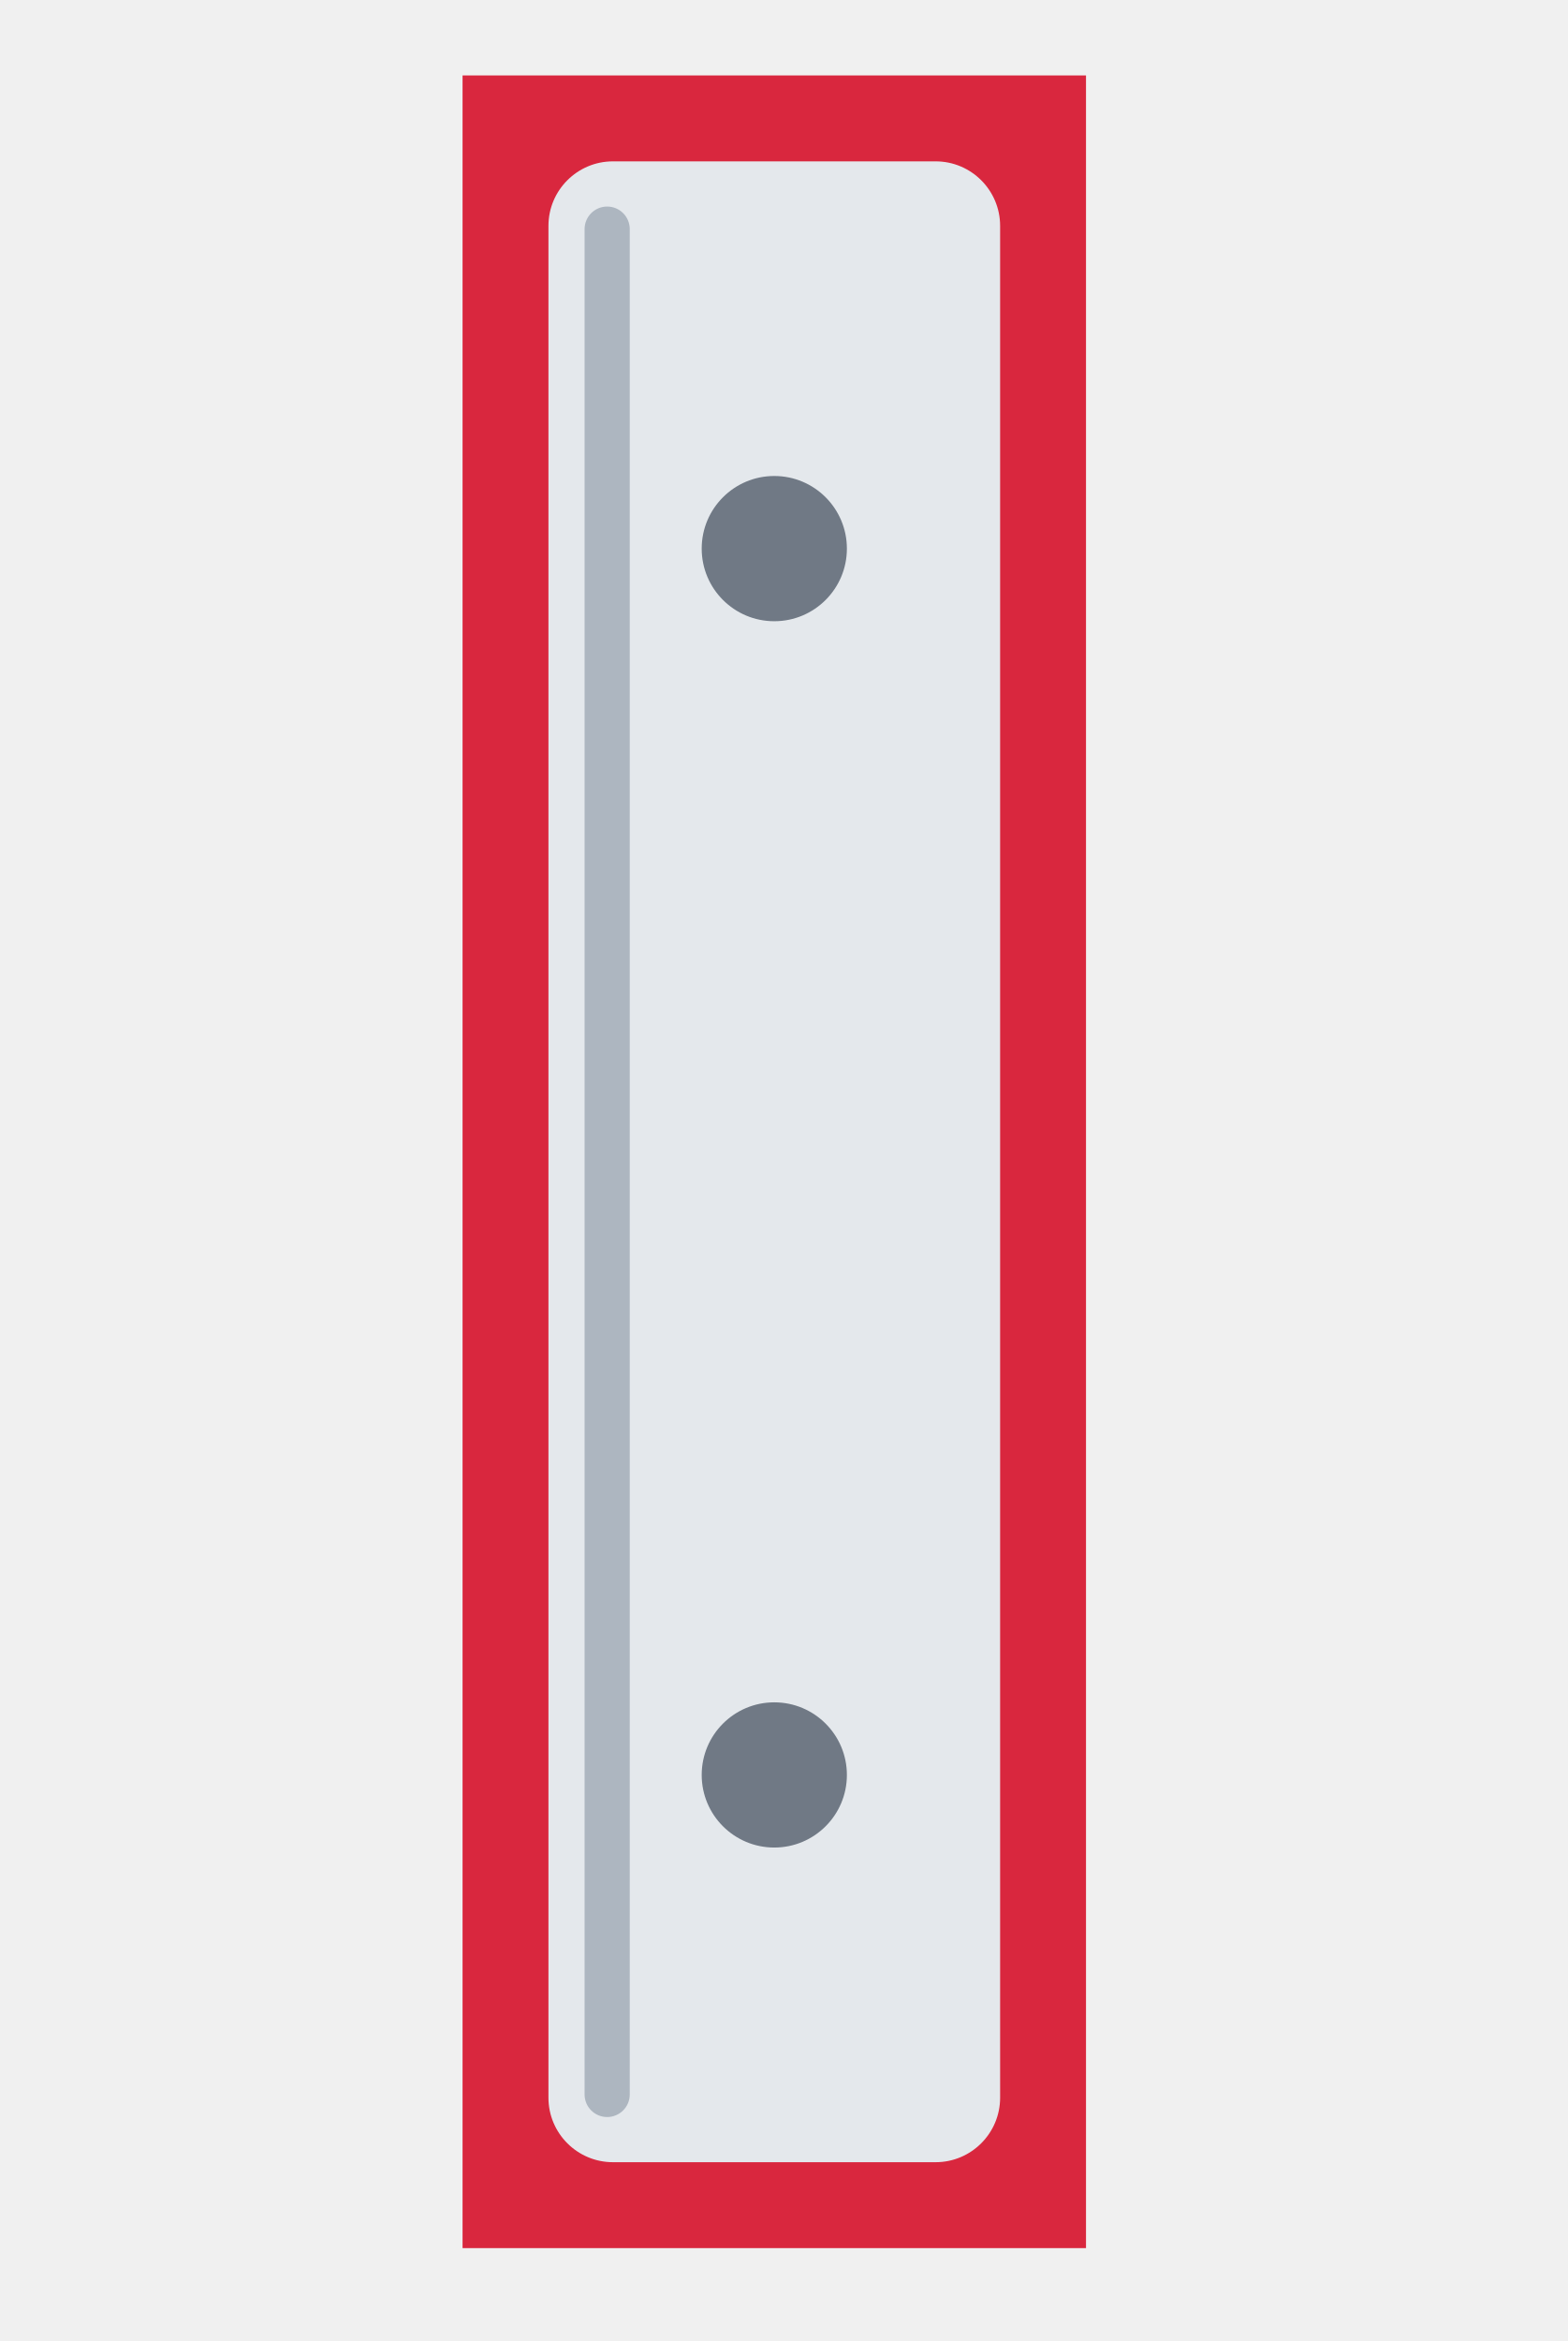
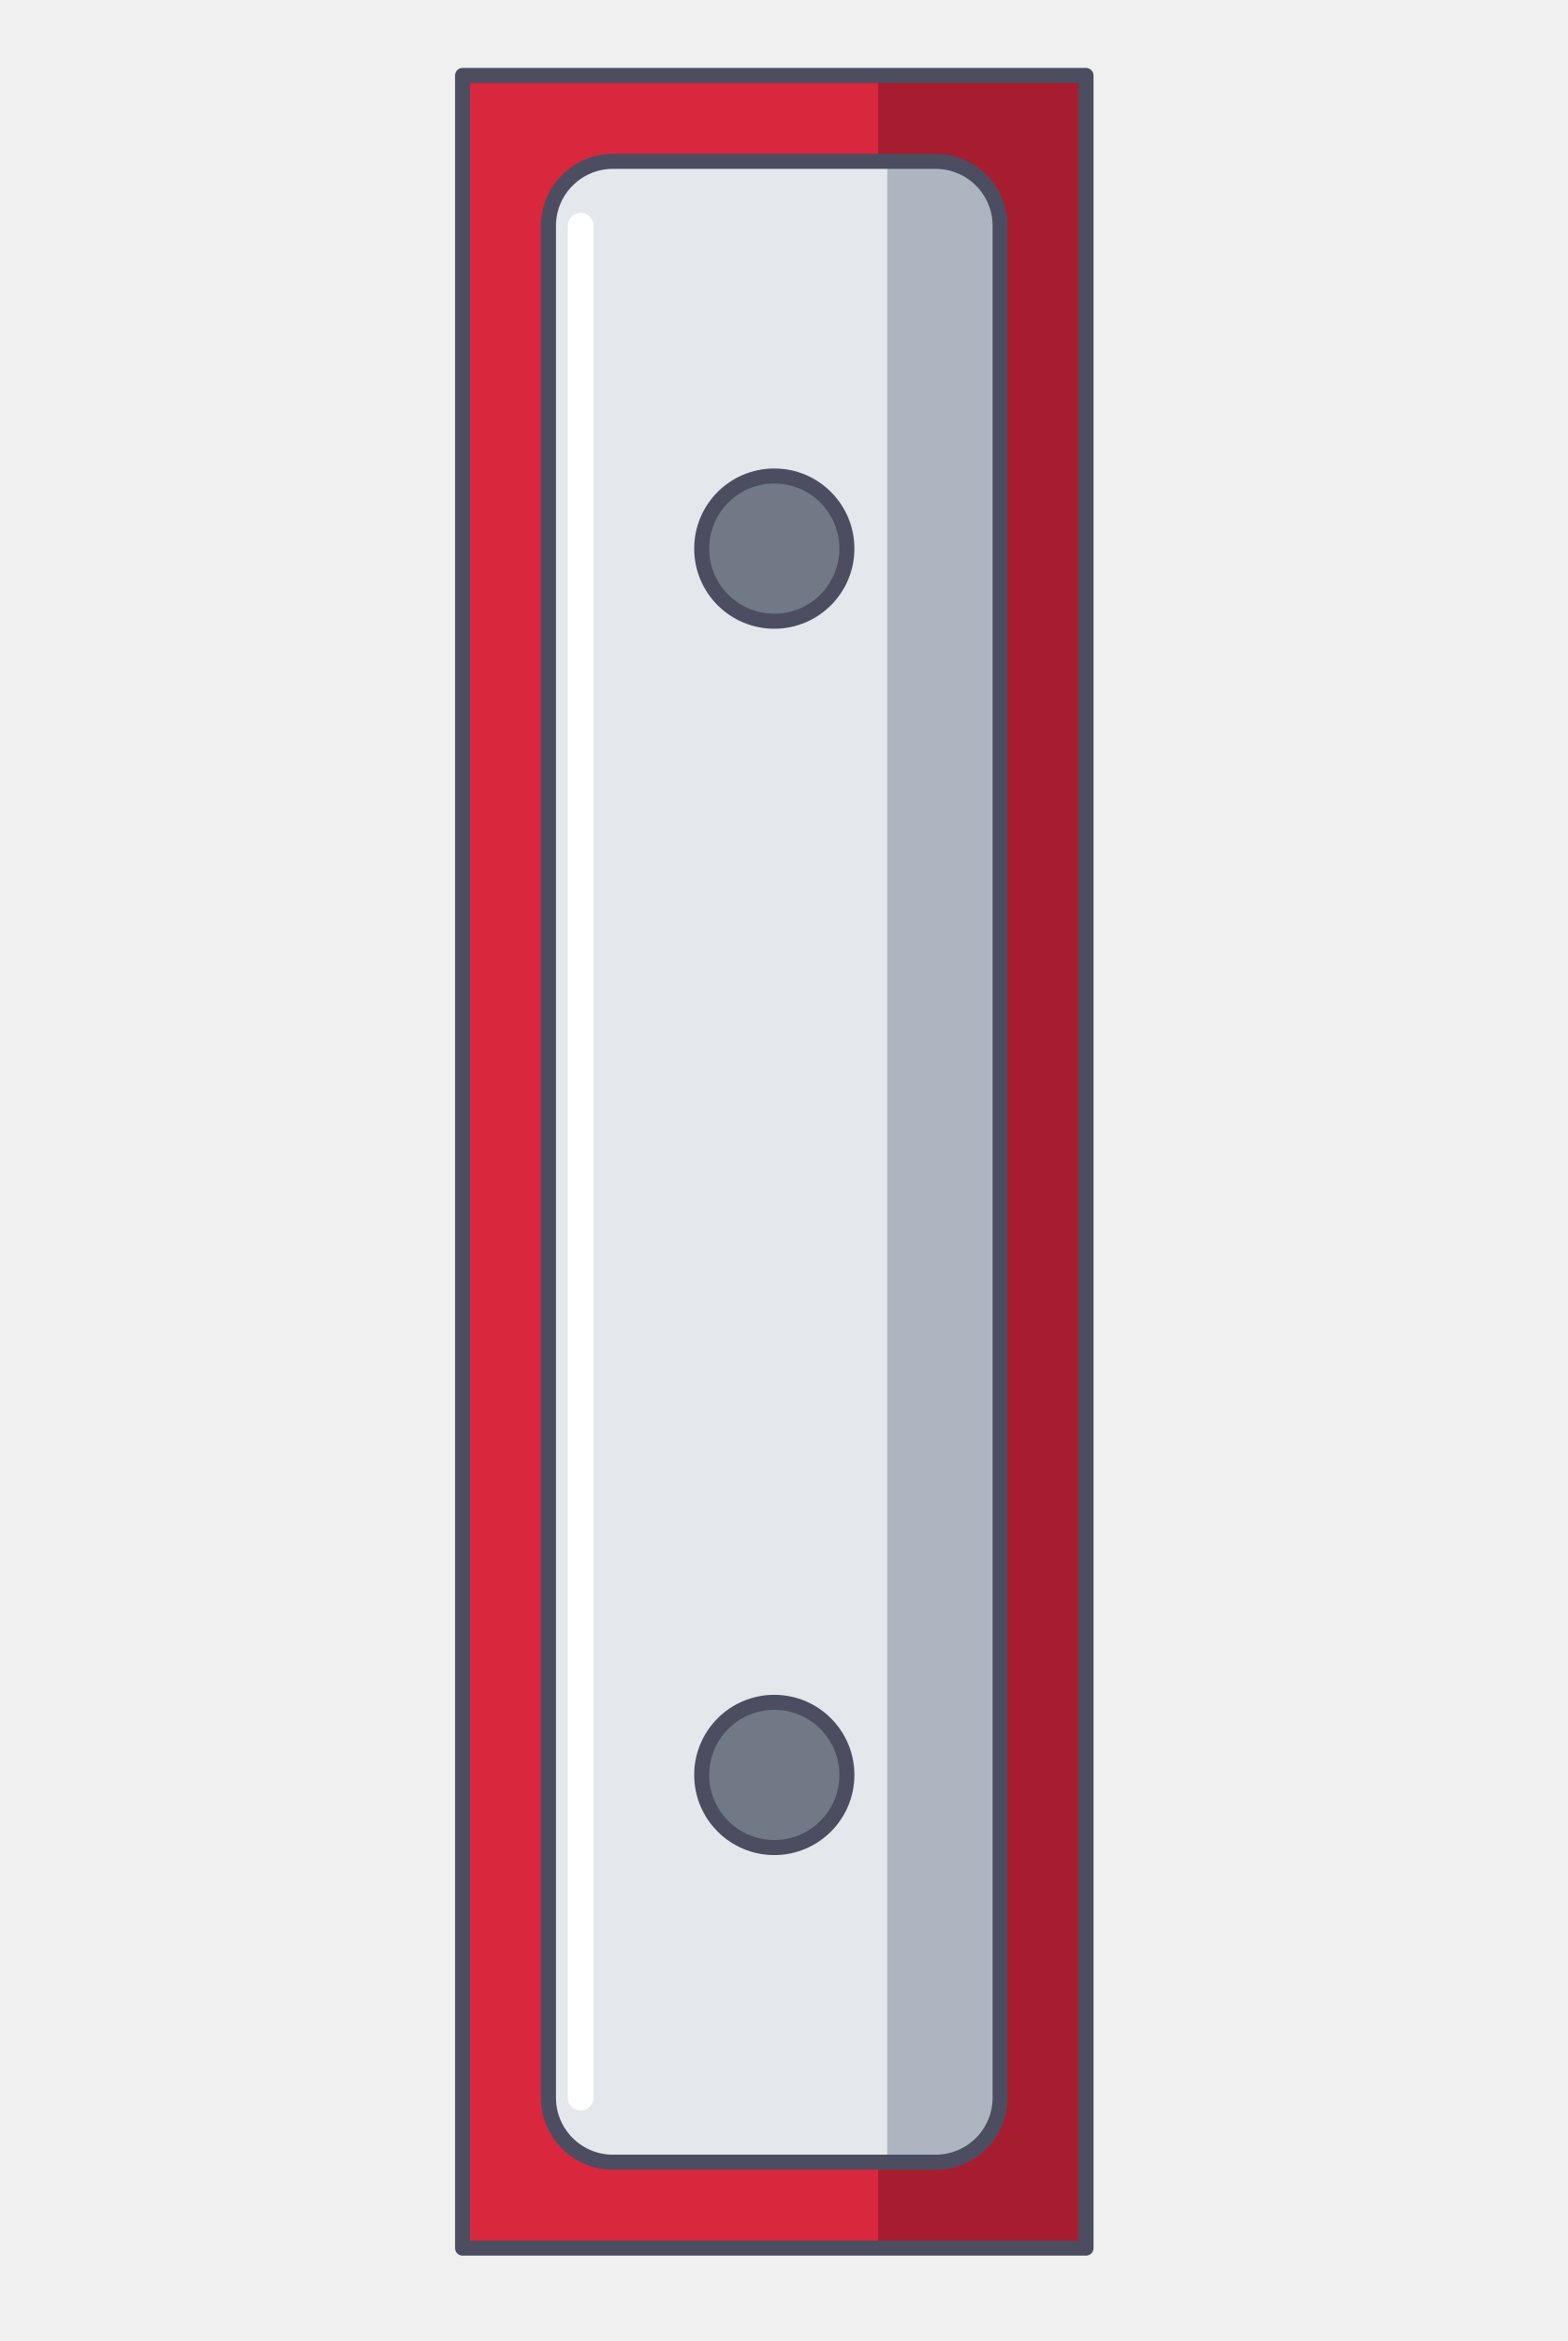
<svg xmlns="http://www.w3.org/2000/svg" width="73" height="109" viewBox="0 0 73 109" fill="none">
-   <rect x="21.544" y="3.513" width="29.037" height="101.162" fill="#D9273E" />
-   <path d="M43.576 7.513H28.55C26.89 7.513 25.544 8.859 25.544 10.518V97.67C25.544 99.329 26.89 100.675 28.55 100.675H43.576C45.235 100.675 46.581 99.329 46.581 97.67V10.518C46.581 8.859 45.235 7.513 43.576 7.513Z" fill="#E4E8EC" />
-   <rect x="27.227" y="9.617" width="2.104" height="88.955" rx="1.052" fill="#ADB6C0" />
-   <path d="M36.063 28.925C37.93 28.925 39.444 27.412 39.444 25.544C39.444 23.677 37.93 22.163 36.063 22.163C34.195 22.163 32.682 23.677 32.682 25.544C32.682 27.412 34.195 28.925 36.063 28.925Z" fill="#707985" />
-   <path d="M36.063 86.024C37.93 86.024 39.444 84.511 39.444 82.644C39.444 80.776 37.93 79.263 36.063 79.263C34.195 79.263 32.682 80.776 32.682 82.644C32.682 84.511 34.195 86.024 36.063 86.024Z" fill="#707985" />
+   <defs>
+     <clipPath id="xylophone-7-clip-frame">
+       <rect x="21.544" y="3.513" width="29.037" height="101.162" />
+     </clipPath>
+     <clipPath id="xylophone-7-clip-bar">
+       <path d="M43.576 7.513H28.55C26.89 7.513 25.544 8.859 25.544 10.518V97.67C25.544 99.329 26.89 100.675 28.55 100.675H43.576C45.235 100.675 46.581 99.329 46.581 97.67V10.518C46.581 8.859 45.235 7.513 43.576 7.513Z" />
+     </clipPath>
+   </defs>
+   <g data-part="frame">
+     <g data-layer="fill">
+       <rect x="21.544" y="3.513" width="29.037" height="101.162" fill="#D9273E" />
+     </g>
+     <g data-layer="shade">
+       <rect clip-path="url(#xylophone-7-clip-frame)" x="40.902" y="2" width="14" height="105" fill="#A61D2F" />
+     </g>
+     <g data-layer="line" stroke="#4C4D61" stroke-width="0.7" stroke-linejoin="round" stroke-linecap="round">
+       <rect x="21.544" y="3.513" width="29.037" height="101.162" />
+     </g>
+   </g>
+   <g data-part="bar">
+     <g data-layer="fill">
+       <path d="M43.576 7.513H28.55C26.89 7.513 25.544 8.859 25.544 10.518V97.67C25.544 99.329 26.89 100.675 28.55 100.675H43.576C45.235 100.675 46.581 99.329 46.581 97.67V10.518C46.581 8.859 45.235 7.513 43.576 7.513Z" fill="#E4E8EC" />
+     </g>
+     <g data-layer="shade">
+       <rect clip-path="url(#xylophone-7-clip-bar)" x="41.322" y="6" width="9" height="97" fill="#ADB6C0" />
+     </g>
+     <g data-layer="highlight">
+       <path clip-path="url(#xylophone-7-clip-bar)" d="M27.044 10.518V97.67" stroke="#FFFFFF" stroke-width="1.2" stroke-linecap="round" />
+     </g>
+     <g data-layer="line" stroke="#4C4D61" stroke-width="0.7" stroke-linejoin="round" stroke-linecap="round">
+       <path d="M43.576 7.513H28.55C26.89 7.513 25.544 8.859 25.544 10.518V97.67C25.544 99.329 26.89 100.675 28.55 100.675H43.576C45.235 100.675 46.581 99.329 46.581 97.67V10.518C46.581 8.859 45.235 7.513 43.576 7.513Z" />
+     </g>
+   </g>
+   <g data-part="pin">
+     <g data-layer="fill">
+       <path d="M36.063 28.925C37.93 28.925 39.444 27.412 39.444 25.544C39.444 23.677 37.93 22.163 36.063 22.163C34.195 22.163 32.682 23.677 32.682 25.544C32.682 27.412 34.195 28.925 36.063 28.925Z" fill="#707985" />
+     </g>
+     <g data-layer="line" stroke="#4C4D61" stroke-width="0.7" stroke-linejoin="round" stroke-linecap="round">
+       <path d="M36.063 28.925C37.93 28.925 39.444 27.412 39.444 25.544C39.444 23.677 37.93 22.163 36.063 22.163C34.195 22.163 32.682 23.677 32.682 25.544C32.682 27.412 34.195 28.925 36.063 28.925Z" />
+     </g>
+   </g>
+   <g data-part="pin">
+     <g data-layer="fill">
+       <path d="M36.063 86.024C37.93 86.024 39.444 84.511 39.444 82.644C39.444 80.776 37.93 79.263 36.063 79.263C34.195 79.263 32.682 80.776 32.682 82.644C32.682 84.511 34.195 86.024 36.063 86.024Z" fill="#707985" />
+     </g>
+     <g data-layer="line" stroke="#4C4D61" stroke-width="0.7" stroke-linejoin="round" stroke-linecap="round">
+       <path d="M36.063 86.024C37.93 86.024 39.444 84.511 39.444 82.644C39.444 80.776 37.93 79.263 36.063 79.263C34.195 79.263 32.682 80.776 32.682 82.644C32.682 84.511 34.195 86.024 36.063 86.024Z" />
+     </g>
+   </g>
</svg>
